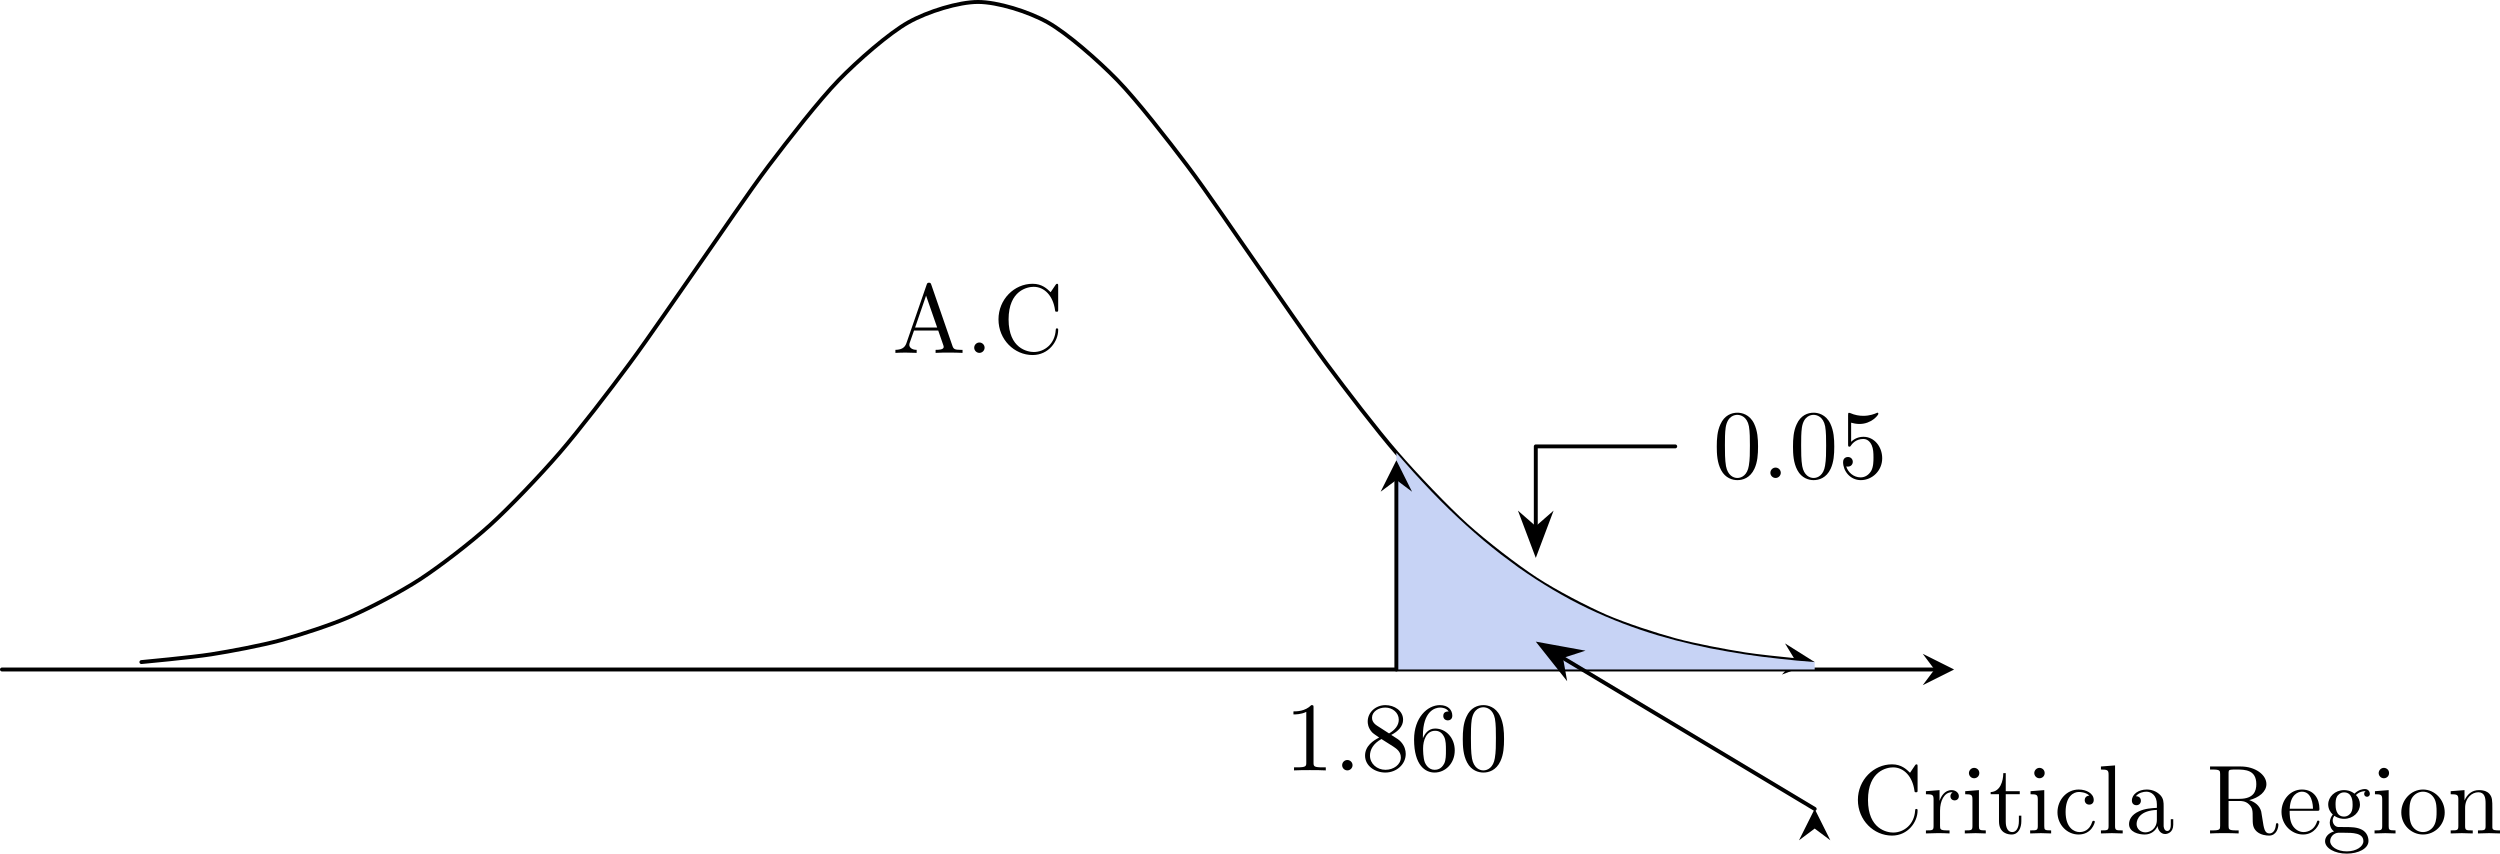
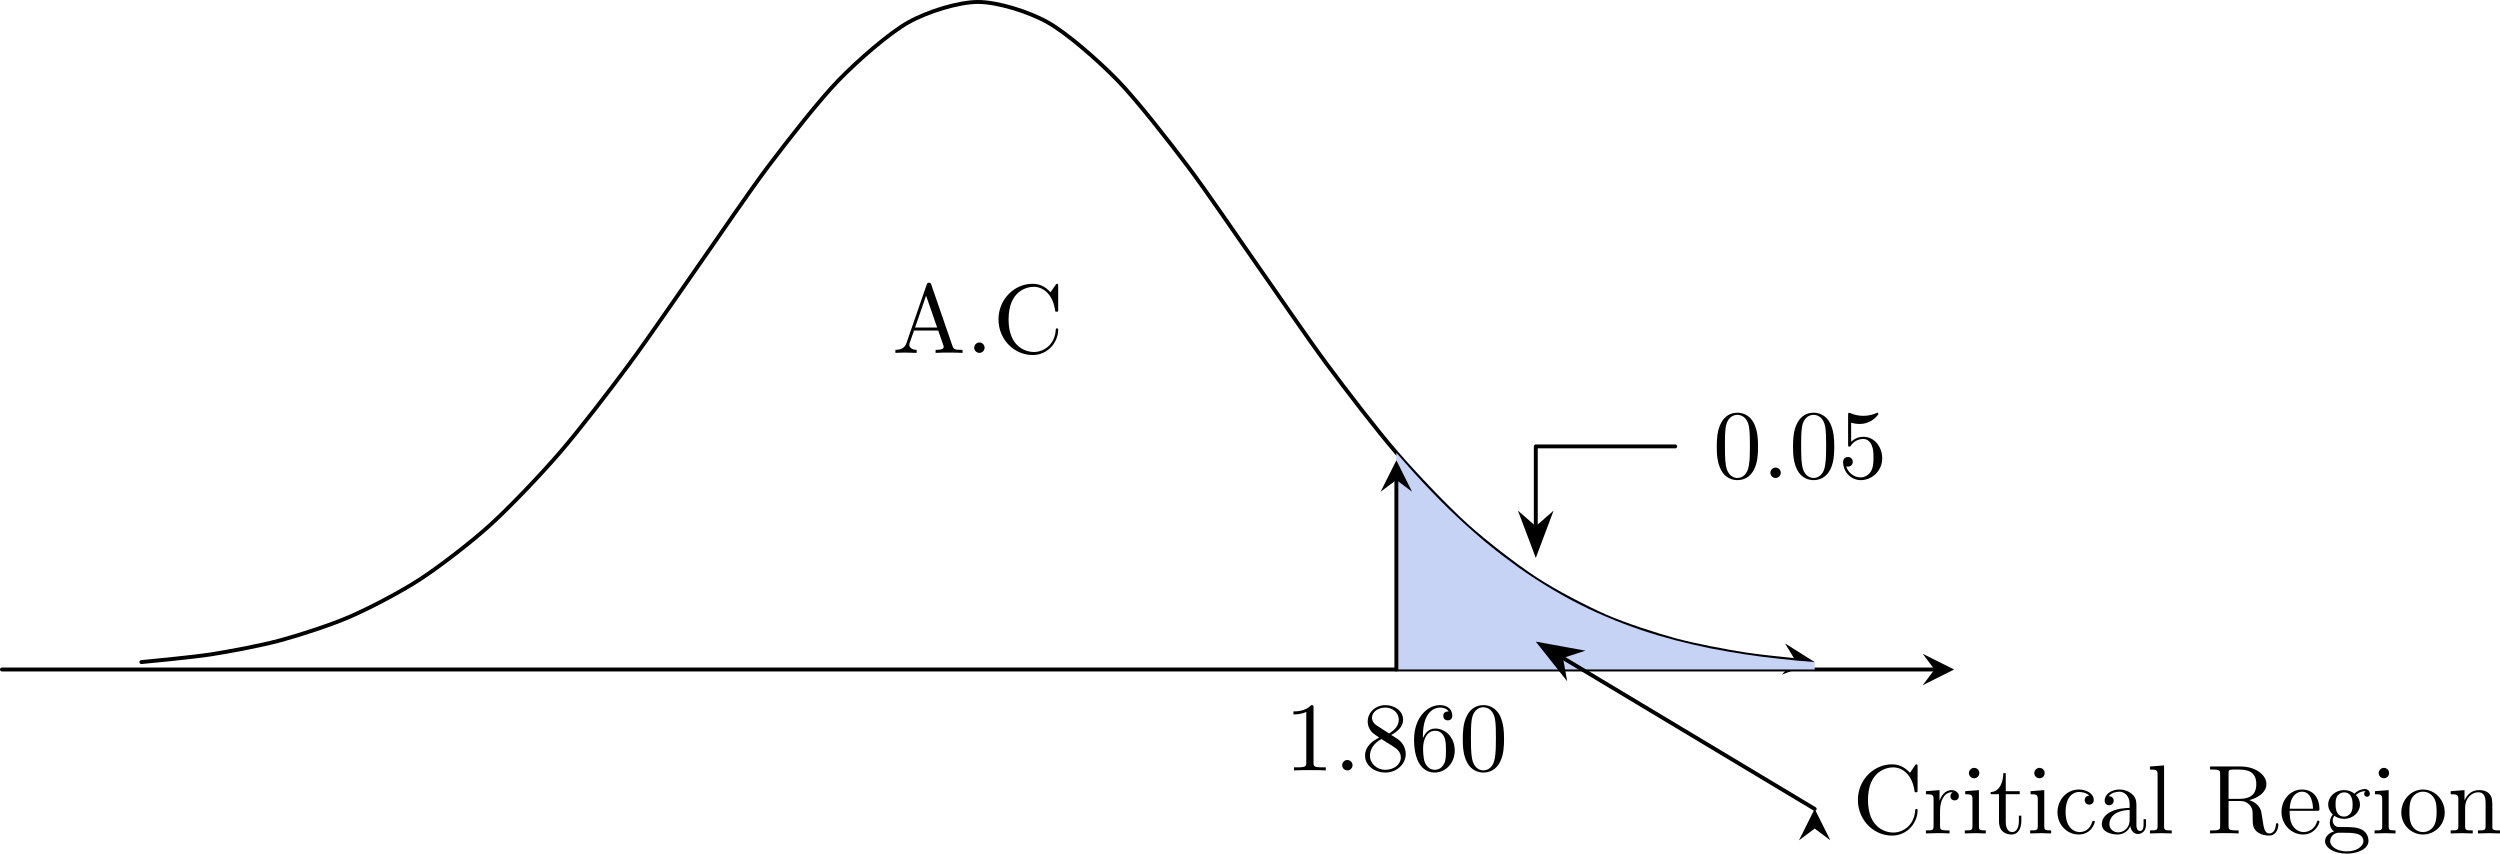
<svg xmlns="http://www.w3.org/2000/svg" xmlns:xlink="http://www.w3.org/1999/xlink" version="1.1" width="355.758pt" height="121.474pt" viewBox="38.183 218.98 355.758 121.474">
  <defs>
    <use id="g12-46" xlink:href="#g7-46" transform="scale(.913242)" />
    <use id="g12-48" xlink:href="#g7-48" transform="scale(.913242)" />
    <use id="g12-49" xlink:href="#g7-49" transform="scale(.913242)" />
    <use id="g12-53" xlink:href="#g7-53" transform="scale(.913242)" />
    <use id="g12-54" xlink:href="#g7-54" transform="scale(.913242)" />
    <use id="g12-56" xlink:href="#g7-56" transform="scale(.913242)" />
    <use id="g12-65" xlink:href="#g7-65" transform="scale(.913242)" />
    <use id="g12-67" xlink:href="#g7-67" transform="scale(.913242)" />
    <use id="g12-82" xlink:href="#g7-82" transform="scale(.913242)" />
    <use id="g12-97" xlink:href="#g7-97" transform="scale(.913242)" />
    <use id="g12-99" xlink:href="#g7-99" transform="scale(.913242)" />
    <use id="g12-101" xlink:href="#g7-101" transform="scale(.913242)" />
    <use id="g12-103" xlink:href="#g7-103" transform="scale(.913242)" />
    <use id="g12-105" xlink:href="#g7-105" transform="scale(.913242)" />
    <use id="g12-108" xlink:href="#g7-108" transform="scale(.913242)" />
    <use id="g12-110" xlink:href="#g7-110" transform="scale(.913242)" />
    <use id="g12-111" xlink:href="#g7-111" transform="scale(.913242)" />
    <use id="g12-114" xlink:href="#g7-114" transform="scale(.913242)" />
    <use id="g12-116" xlink:href="#g7-116" transform="scale(.913242)" />
    <path id="g7-46" d="M2.095-.578C2.095-.895 1.833-1.156 1.516-1.156S.938-.895 .938-.578S1.2 0 1.516 0S2.095-.262 2.095-.578Z" />
    <path id="g7-48" d="M5.018-3.491C5.018-4.364 4.964-5.236 4.582-6.044C4.08-7.091 3.185-7.265 2.727-7.265C2.073-7.265 1.276-6.982 .829-5.967C.48-5.215 .425-4.364 .425-3.491C.425-2.673 .469-1.691 .916-.862C1.385 .022 2.182 .24 2.716 .24C3.305 .24 4.135 .011 4.615-1.025C4.964-1.778 5.018-2.629 5.018-3.491ZM2.716 0C2.291 0 1.647-.273 1.451-1.32C1.331-1.975 1.331-2.978 1.331-3.622C1.331-4.32 1.331-5.04 1.418-5.629C1.625-6.927 2.444-7.025 2.716-7.025C3.076-7.025 3.796-6.829 4.004-5.749C4.113-5.138 4.113-4.309 4.113-3.622C4.113-2.804 4.113-2.062 3.993-1.364C3.829-.327 3.207 0 2.716 0Z" />
    <path id="g7-49" d="M3.207-6.982C3.207-7.244 3.207-7.265 2.956-7.265C2.28-6.567 1.32-6.567 .971-6.567V-6.229C1.189-6.229 1.833-6.229 2.4-6.513V-.862C2.4-.469 2.367-.338 1.385-.338H1.036V0C1.418-.033 2.367-.033 2.804-.033S4.189-.033 4.571 0V-.338H4.222C3.24-.338 3.207-.458 3.207-.862V-6.982Z" />
    <path id="g7-53" d="M4.898-2.193C4.898-3.491 4.004-4.582 2.825-4.582C2.302-4.582 1.833-4.407 1.44-4.025V-6.153C1.658-6.087 2.018-6.011 2.367-6.011C3.709-6.011 4.473-7.004 4.473-7.145C4.473-7.211 4.44-7.265 4.364-7.265C4.353-7.265 4.331-7.265 4.276-7.233C4.058-7.135 3.524-6.916 2.793-6.916C2.356-6.916 1.855-6.993 1.342-7.222C1.255-7.255 1.233-7.255 1.211-7.255C1.102-7.255 1.102-7.167 1.102-6.993V-3.764C1.102-3.567 1.102-3.48 1.255-3.48C1.331-3.48 1.353-3.513 1.396-3.578C1.516-3.753 1.92-4.342 2.804-4.342C3.371-4.342 3.644-3.84 3.731-3.644C3.905-3.24 3.927-2.815 3.927-2.269C3.927-1.887 3.927-1.233 3.665-.775C3.404-.349 3-.065 2.498-.065C1.702-.065 1.08-.644 .895-1.287C.927-1.276 .96-1.265 1.08-1.265C1.44-1.265 1.625-1.538 1.625-1.8S1.44-2.335 1.08-2.335C.927-2.335 .545-2.258 .545-1.756C.545-.818 1.298 .24 2.52 .24C3.785 .24 4.898-.807 4.898-2.193Z" />
    <path id="g7-54" d="M1.44-3.578V-3.84C1.44-6.6 2.793-6.993 3.349-6.993C3.611-6.993 4.069-6.927 4.309-6.556C4.145-6.556 3.709-6.556 3.709-6.065C3.709-5.727 3.971-5.564 4.211-5.564C4.385-5.564 4.713-5.662 4.713-6.087C4.713-6.742 4.233-7.265 3.327-7.265C1.931-7.265 .458-5.858 .458-3.447C.458-.535 1.724 .24 2.738 .24C3.949 .24 4.985-.785 4.985-2.225C4.985-3.611 4.015-4.658 2.804-4.658C2.062-4.658 1.658-4.102 1.44-3.578ZM2.738-.065C2.051-.065 1.724-.72 1.658-.884C1.462-1.396 1.462-2.269 1.462-2.465C1.462-3.316 1.811-4.407 2.793-4.407C2.967-4.407 3.469-4.407 3.807-3.731C4.004-3.327 4.004-2.771 4.004-2.236C4.004-1.713 4.004-1.167 3.818-.775C3.491-.12 2.989-.065 2.738-.065Z" />
    <path id="g7-56" d="M1.778-4.985C1.276-5.313 1.233-5.684 1.233-5.869C1.233-6.535 1.942-6.993 2.716-6.993C3.513-6.993 4.211-6.425 4.211-5.64C4.211-5.018 3.785-4.495 3.131-4.113L1.778-4.985ZM3.371-3.949C4.156-4.353 4.691-4.92 4.691-5.64C4.691-6.644 3.72-7.265 2.727-7.265C1.636-7.265 .753-6.458 .753-5.444C.753-5.247 .775-4.756 1.233-4.244C1.353-4.113 1.756-3.84 2.029-3.655C1.396-3.338 .458-2.727 .458-1.647C.458-.491 1.571 .24 2.716 .24C3.949 .24 4.985-.665 4.985-1.833C4.985-2.225 4.865-2.716 4.451-3.175C4.244-3.404 4.069-3.513 3.371-3.949ZM2.28-3.491L3.622-2.64C3.927-2.433 4.44-2.105 4.44-1.44C4.44-.633 3.622-.065 2.727-.065C1.789-.065 1.004-.742 1.004-1.647C1.004-2.28 1.353-2.978 2.28-3.491Z" />
    <path id="g7-65" d="M4.342-7.593C4.287-7.735 4.265-7.811 4.091-7.811S3.884-7.745 3.829-7.593L1.571-1.069C1.375-.513 .938-.349 .349-.338V0C.6-.011 1.069-.033 1.462-.033C1.8-.033 2.367-.011 2.716 0V-.338C2.171-.338 1.898-.611 1.898-.895C1.898-.927 1.909-1.036 1.92-1.058L2.422-2.487H5.116L5.695-.818C5.705-.775 5.727-.709 5.727-.665C5.727-.338 5.116-.338 4.822-.338V0C5.215-.033 5.978-.033 6.393-.033C6.862-.033 7.364-.022 7.822 0V-.338H7.625C6.971-.338 6.818-.415 6.698-.775L4.342-7.593ZM3.764-6.371L4.996-2.825H2.542L3.764-6.371Z" />
    <path id="g7-67" d="M.611-3.731C.611-1.473 2.378 .24 4.407 .24C6.185 .24 7.255-1.276 7.255-2.542C7.255-2.651 7.255-2.727 7.113-2.727C6.993-2.727 6.993-2.662 6.982-2.553C6.895-.993 5.727-.098 4.538-.098C3.873-.098 1.735-.469 1.735-3.72C1.735-6.982 3.862-7.353 4.527-7.353C5.716-7.353 6.687-6.36 6.905-4.767C6.927-4.615 6.927-4.582 7.08-4.582C7.255-4.582 7.255-4.615 7.255-4.844V-7.429C7.255-7.615 7.255-7.691 7.135-7.691C7.091-7.691 7.047-7.691 6.96-7.56L6.415-6.753C6.011-7.145 5.455-7.691 4.407-7.691C2.367-7.691 .611-5.956 .611-3.731Z" />
    <path id="g7-82" d="M2.444-3.851V-6.676C2.444-6.927 2.444-7.058 2.684-7.091C2.793-7.113 3.109-7.113 3.327-7.113C4.309-7.113 5.531-7.069 5.531-5.487C5.531-4.735 5.269-3.851 3.655-3.851H2.444ZM4.745-3.709C5.804-3.971 6.655-4.636 6.655-5.487C6.655-6.535 5.411-7.451 3.807-7.451H.382V-7.113H.644C1.484-7.113 1.505-6.993 1.505-6.6V-.851C1.505-.458 1.484-.338 .644-.338H.382V0C.775-.033 1.549-.033 1.975-.033S3.175-.033 3.567 0V-.338H3.305C2.465-.338 2.444-.458 2.444-.851V-3.611H3.698C3.873-3.611 4.331-3.611 4.713-3.24C5.127-2.847 5.127-2.509 5.127-1.778C5.127-1.069 5.127-.633 5.575-.218C6.022 .175 6.622 .24 6.949 .24C7.8 .24 7.985-.655 7.985-.96C7.985-1.025 7.985-1.145 7.844-1.145C7.724-1.145 7.724-1.047 7.713-.971C7.647-.196 7.265 0 6.993 0C6.458 0 6.371-.556 6.218-1.571L6.076-2.444C5.88-3.142 5.345-3.502 4.745-3.709Z" />
    <path id="g7-97" d="M3.633-.829C3.676-.393 3.971 .065 4.484 .065C4.713 .065 5.378-.087 5.378-.971V-1.582H5.105V-.971C5.105-.338 4.833-.273 4.713-.273C4.353-.273 4.309-.764 4.309-.818V-3C4.309-3.458 4.309-3.884 3.916-4.287C3.491-4.713 2.945-4.887 2.422-4.887C1.527-4.887 .775-4.375 .775-3.655C.775-3.327 .993-3.142 1.276-3.142C1.582-3.142 1.778-3.36 1.778-3.644C1.778-3.775 1.724-4.135 1.222-4.145C1.516-4.527 2.051-4.647 2.4-4.647C2.935-4.647 3.556-4.222 3.556-3.251V-2.847C3-2.815 2.236-2.782 1.549-2.455C.731-2.084 .458-1.516 .458-1.036C.458-.153 1.516 .12 2.204 .12C2.924 .12 3.425-.316 3.633-.829ZM3.556-2.618V-1.527C3.556-.491 2.771-.12 2.28-.12C1.745-.12 1.298-.502 1.298-1.047C1.298-1.647 1.756-2.553 3.556-2.618Z" />
    <path id="g7-99" d="M1.276-2.378C1.276-4.156 2.171-4.615 2.749-4.615C2.847-4.615 3.535-4.604 3.916-4.211C3.469-4.178 3.404-3.851 3.404-3.709C3.404-3.425 3.6-3.207 3.905-3.207C4.189-3.207 4.407-3.393 4.407-3.72C4.407-4.462 3.578-4.887 2.738-4.887C1.375-4.887 .371-3.709 .371-2.356C.371-.96 1.451 .12 2.716 .12C4.178 .12 4.527-1.189 4.527-1.298S4.418-1.407 4.385-1.407C4.287-1.407 4.265-1.364 4.244-1.298C3.927-.284 3.218-.153 2.815-.153C2.236-.153 1.276-.622 1.276-2.378Z" />
    <path id="g7-101" d="M1.222-2.749C1.287-4.375 2.204-4.647 2.575-4.647C3.698-4.647 3.807-3.175 3.807-2.749H1.222ZM1.211-2.52H4.255C4.495-2.52 4.527-2.52 4.527-2.749C4.527-3.829 3.938-4.887 2.575-4.887C1.309-4.887 .305-3.764 .305-2.4C.305-.938 1.451 .12 2.705 .12C4.036 .12 4.527-1.091 4.527-1.298C4.527-1.407 4.44-1.429 4.385-1.429C4.287-1.429 4.265-1.364 4.244-1.276C3.862-.153 2.88-.153 2.771-.153C2.225-.153 1.789-.48 1.538-.884C1.211-1.407 1.211-2.127 1.211-2.52Z" />
    <path id="g7-103" d="M2.422-1.876C1.473-1.876 1.473-2.967 1.473-3.218C1.473-3.513 1.484-3.862 1.647-4.135C1.735-4.265 1.985-4.571 2.422-4.571C3.371-4.571 3.371-3.48 3.371-3.229C3.371-2.935 3.36-2.585 3.196-2.313C3.109-2.182 2.858-1.876 2.422-1.876ZM1.156-1.451C1.156-1.495 1.156-1.745 1.342-1.964C1.767-1.658 2.215-1.625 2.422-1.625C3.436-1.625 4.189-2.378 4.189-3.218C4.189-3.622 4.015-4.025 3.742-4.276C4.135-4.647 4.527-4.702 4.724-4.702C4.745-4.702 4.8-4.702 4.833-4.691C4.713-4.647 4.658-4.527 4.658-4.396C4.658-4.211 4.8-4.08 4.975-4.08C5.084-4.08 5.291-4.156 5.291-4.407C5.291-4.593 5.16-4.942 4.735-4.942C4.516-4.942 4.036-4.876 3.578-4.429C3.12-4.789 2.662-4.822 2.422-4.822C1.407-4.822 .655-4.069 .655-3.229C.655-2.749 .895-2.335 1.167-2.105C1.025-1.942 .829-1.582 .829-1.2C.829-.862 .971-.447 1.309-.229C.655-.044 .305 .425 .305 .862C.305 1.647 1.385 2.247 2.716 2.247C4.004 2.247 5.138 1.691 5.138 .84C5.138 .458 4.985-.098 4.429-.404C3.851-.709 3.218-.709 2.553-.709C2.28-.709 1.811-.709 1.735-.72C1.385-.764 1.156-1.102 1.156-1.451ZM2.727 1.996C1.625 1.996 .873 1.44 .873 .862C.873 .36 1.287-.044 1.767-.076H2.411C3.349-.076 4.571-.076 4.571 .862C4.571 1.451 3.796 1.996 2.727 1.996Z" />
    <path id="g7-105" d="M1.931-4.822L.404-4.702V-4.364C1.113-4.364 1.211-4.298 1.211-3.764V-.829C1.211-.338 1.091-.338 .36-.338V0C.709-.011 1.298-.033 1.56-.033C1.942-.033 2.324-.011 2.695 0V-.338C1.975-.338 1.931-.393 1.931-.818V-4.822ZM1.975-6.72C1.975-7.069 1.702-7.298 1.396-7.298C1.058-7.298 .818-7.004 .818-6.72C.818-6.425 1.058-6.142 1.396-6.142C1.702-6.142 1.975-6.371 1.975-6.72Z" />
    <path id="g7-108" d="M1.931-7.571L.36-7.451V-7.113C1.124-7.113 1.211-7.036 1.211-6.502V-.829C1.211-.338 1.091-.338 .36-.338V0C.72-.011 1.298-.033 1.571-.033S2.378-.011 2.782 0V-.338C2.051-.338 1.931-.338 1.931-.829V-7.571Z" />
    <path id="g7-110" d="M1.2-3.753V-.829C1.2-.338 1.08-.338 .349-.338V0C.731-.011 1.287-.033 1.582-.033C1.865-.033 2.433-.011 2.804 0V-.338C2.073-.338 1.953-.338 1.953-.829V-2.836C1.953-3.971 2.727-4.582 3.425-4.582C4.113-4.582 4.233-3.993 4.233-3.371V-.829C4.233-.338 4.113-.338 3.382-.338V0C3.764-.011 4.32-.033 4.615-.033C4.898-.033 5.465-.011 5.836 0V-.338C5.269-.338 4.996-.338 4.985-.665V-2.749C4.985-3.687 4.985-4.025 4.647-4.418C4.495-4.604 4.135-4.822 3.502-4.822C2.705-4.822 2.193-4.353 1.887-3.676V-4.822L.349-4.702V-4.364C1.113-4.364 1.2-4.287 1.2-3.753Z" />
    <path id="g7-111" d="M5.138-2.335C5.138-3.731 4.047-4.887 2.727-4.887C1.364-4.887 .305-3.698 .305-2.335C.305-.927 1.44 .12 2.716 .12C4.036 .12 5.138-.949 5.138-2.335ZM2.727-.153C2.258-.153 1.778-.382 1.484-.884C1.211-1.364 1.211-2.029 1.211-2.422C1.211-2.847 1.211-3.436 1.473-3.916C1.767-4.418 2.28-4.647 2.716-4.647C3.196-4.647 3.665-4.407 3.949-3.938S4.233-2.836 4.233-2.422C4.233-2.029 4.233-1.44 3.993-.96C3.753-.469 3.273-.153 2.727-.153Z" />
    <path id="g7-114" d="M1.822-3.622V-4.822L.305-4.702V-4.364C1.069-4.364 1.156-4.287 1.156-3.753V-.829C1.156-.338 1.036-.338 .305-.338V0C.731-.011 1.244-.033 1.549-.033C1.985-.033 2.498-.033 2.935 0V-.338H2.705C1.898-.338 1.876-.458 1.876-.851V-2.531C1.876-3.611 2.335-4.582 3.164-4.582C3.24-4.582 3.262-4.582 3.284-4.571C3.251-4.56 3.033-4.429 3.033-4.145C3.033-3.84 3.262-3.676 3.502-3.676C3.698-3.676 3.971-3.807 3.971-4.156S3.633-4.822 3.164-4.822C2.367-4.822 1.975-4.091 1.822-3.622Z" />
    <path id="g7-116" d="M1.887-4.364H3.447V-4.702H1.887V-6.709H1.615C1.604-5.815 1.276-4.647 .207-4.604V-4.364H1.135V-1.353C1.135-.011 2.149 .12 2.542 .12C3.316 .12 3.622-.655 3.622-1.353V-1.975H3.349V-1.375C3.349-.567 3.022-.153 2.618-.153C1.887-.153 1.887-1.145 1.887-1.331V-4.364Z" />
  </defs>
  <g id="page1" transform="matrix(1.4 0 0 1.4 0 0)">
    <path d="M27.473 224.465H223.906" stroke="#000" fill="none" stroke-width=".399" stroke-linecap="round" stroke-linejoin="round" />
    <path d="M225.898 224.465L222.711 222.871L223.906 224.465L222.711 226.059" />
    <path d="M41.645 223.711C41.645 223.711 46.766 223.234 48.73 222.926C50.699 222.617 53.852 222.023 55.816 221.488C57.785 220.953 60.938 219.93 62.906 219.07C64.871 218.211 68.023 216.57 69.992 215.281C71.957 213.996 75.113 211.574 77.078 209.793C79.043 208.012 82.199 204.711 84.164 202.434C86.133 200.16 89.285 196.051 91.25 193.394C93.219 190.742 96.371 186.102 98.34 183.305C100.305 180.508 103.457 175.836 105.426 173.238C107.391 170.641 110.547 166.59 112.512 164.57C114.477 162.551 117.633 159.793 119.598 158.688C121.566 157.582 124.719 156.613 126.684 156.613C128.652 156.613 131.805 157.582 133.773 158.688C135.738 159.793 138.891 162.551 140.859 164.57C142.824 166.59 145.981 170.641 147.945 173.238C149.91 175.836 153.066 180.508 155.031 183.305C157 186.102 160.152 190.742 162.117 193.394C164.086 196.051 167.238 200.16 169.207 202.434C171.172 204.711 174.324 208.012 176.293 209.793C178.258 211.574 181.41 213.996 183.379 215.281C185.344 216.57 188.5 218.211 190.465 219.07C192.434 219.93 195.586 220.953 197.551 221.488C199.519 222.023 202.672 222.617 204.641 222.926C205.828 223.113 208.176 223.363 209.84 223.527" stroke="#000" fill="none" stroke-width=".399" stroke-miterlimit="10" stroke-linecap="round" stroke-linejoin="round" />
    <path d="M211.727 223.711L208.711 221.812L209.742 223.515L208.395 224.984" />
    <path d="M169.207 202.434C169.207 202.434 170.484 203.902 170.977 204.445S172.258 205.832 172.75 206.344C173.238 206.856 174.027 207.652 174.519 208.129C175.012 208.609 175.801 209.348 176.293 209.793S177.57 210.926 178.062 211.34C178.555 211.754 179.344 212.383 179.836 212.766C180.328 213.144 181.117 213.731 181.606 214.082C182.098 214.43 182.887 214.965 183.379 215.281C183.871 215.602 184.66 216.086 185.148 216.375C185.641 216.668 186.43 217.109 186.922 217.375C187.414 217.637 188.203 218.035 188.695 218.27C189.184 218.504 189.973 218.859 190.465 219.07C190.957 219.281 191.746 219.602 192.238 219.789S193.516 220.262 194.008 220.426C194.5 220.594 195.289 220.844 195.781 220.992C196.273 221.137 197.059 221.359 197.551 221.488C198.043 221.617 198.832 221.805 199.324 221.922C199.816 222.035 200.606 222.207 201.094 222.309C201.586 222.406 202.375 222.547 202.867 222.633C203.359 222.719 204.148 222.852 204.641 222.926C205.129 223 205.918 223.105 206.41 223.172C206.902 223.234 207.691 223.324 208.184 223.379C208.672 223.434 209.461 223.516 209.953 223.563S211.727 223.711 211.727 223.711V224.465H169.207V203.203" fill="#c7d3f5" />
    <path d="M169.207 224.465V205.199" stroke="#000" fill="none" stroke-width=".399" stroke-miterlimit="10" stroke-linecap="round" stroke-linejoin="round" />
    <path d="M169.207 203.203L167.609 206.394L169.207 205.199L170.801 206.394" />
    <path d="M197.551 201.789H183.379V210.062" stroke="#000" fill="none" stroke-width=".399" stroke-miterlimit="10" stroke-linecap="round" stroke-linejoin="round" />
    <path d="M183.379 212.558L184.723 208.988L183.379 210.164L182.032 208.988Z" />
    <path d="M183.379 212.558L184.723 208.988L183.379 210.164L182.032 208.988Z" stroke="#000" fill="none" stroke-width=".399" stroke-miterlimit="10" stroke-linecap="round" />
    <path d="M211.727 238.637L186.004 223.207" stroke="#000" fill="none" stroke-width=".399" stroke-miterlimit="10" stroke-linecap="round" stroke-linejoin="round" />
    <path d="M183.863 221.922L186.234 224.915L185.922 223.157L187.621 222.606Z" />
    <path d="M183.863 221.922L186.234 224.915L185.922 223.157L187.621 222.606Z" stroke="#000" fill="none" stroke-width=".398" stroke-miterlimit="10" stroke-linecap="round" />
    <path d="M211.726 238.637L210.132 241.828L211.726 240.633L213.32 241.828" />
    <g transform="matrix(1 0 0 1 31.174 10.256)">
      <use x="126.685" y="224.465" xlink:href="#g12-49" />
      <use x="131.666" y="224.465" xlink:href="#g12-46" />
      <use x="134.433" y="224.465" xlink:href="#g12-56" />
      <use x="139.415" y="224.465" xlink:href="#g12-54" />
      <use x="144.396" y="224.465" xlink:href="#g12-48" />
    </g>
    <g transform="matrix(1 0 0 1 -8.717 -32.182)">
      <use x="126.685" y="224.465" xlink:href="#g12-65" />
      <use x="134.157" y="224.465" xlink:href="#g12-46" />
      <use x="136.924" y="224.465" xlink:href="#g12-67" />
    </g>
    <g transform="matrix(1 0 0 1 74.702 -19.467)">
      <use x="126.685" y="224.465" xlink:href="#g12-48" />
      <use x="131.666" y="224.465" xlink:href="#g12-46" />
      <use x="134.433" y="224.465" xlink:href="#g12-48" />
      <use x="139.415" y="224.465" xlink:href="#g12-53" />
    </g>
    <g transform="matrix(1 0 0 1 88.876 16.664)">
      <use x="126.685" y="224.465" xlink:href="#g12-67" />
      <use x="133.88" y="224.465" xlink:href="#g12-114" />
      <use x="137.782" y="224.465" xlink:href="#g12-105" />
      <use x="140.549" y="224.465" xlink:href="#g12-116" />
      <use x="144.424" y="224.465" xlink:href="#g12-105" />
      <use x="147.191" y="224.465" xlink:href="#g12-99" />
-       <use x="151.619" y="224.465" xlink:href="#g12-108" />
-       <use x="154.386" y="224.465" xlink:href="#g12-97" />
+       <use x="151.619" y="224.465" xlink:href="#g12-97" />
+       <use x="156.6" y="224.465" xlink:href="#g12-108" />
      <use x="162.689" y="224.465" xlink:href="#g12-82" />
      <use x="170.022" y="224.465" xlink:href="#g12-101" />
      <use x="174.45" y="224.465" xlink:href="#g12-103" />
      <use x="179.431" y="224.465" xlink:href="#g12-105" />
      <use x="182.199" y="224.465" xlink:href="#g12-111" />
      <use x="187.18" y="224.465" xlink:href="#g12-110" />
    </g>
  </g>
</svg>
